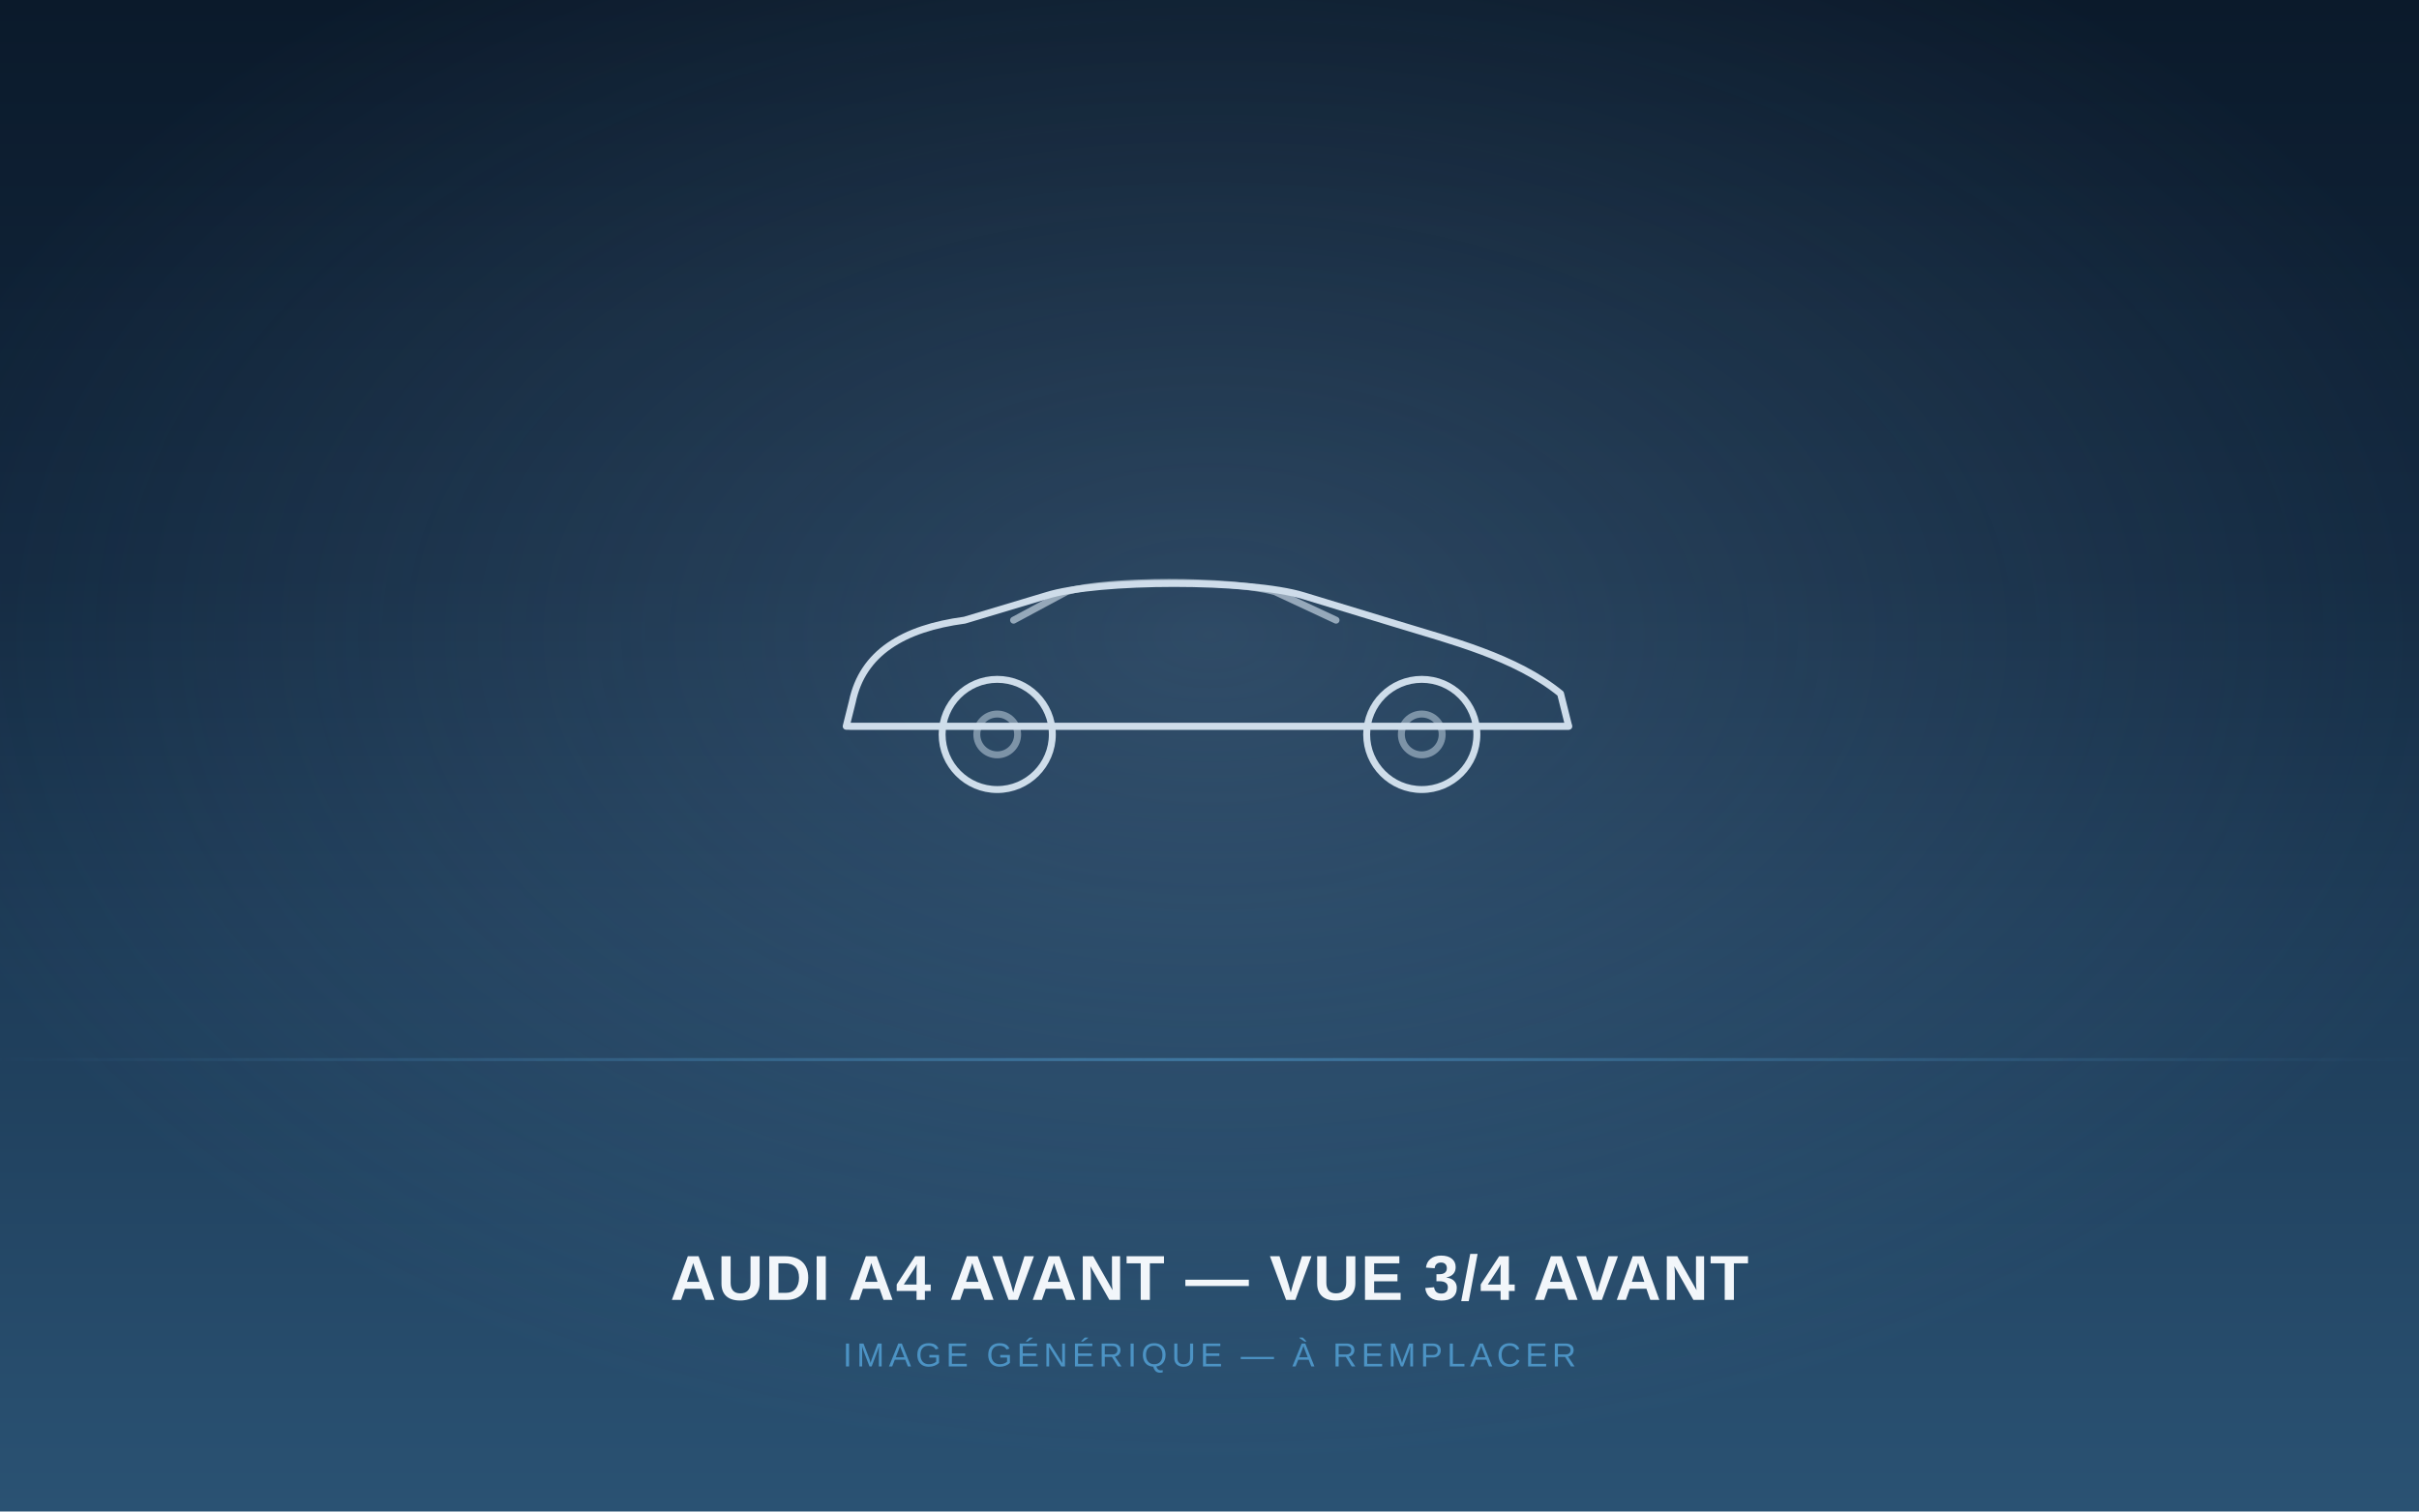
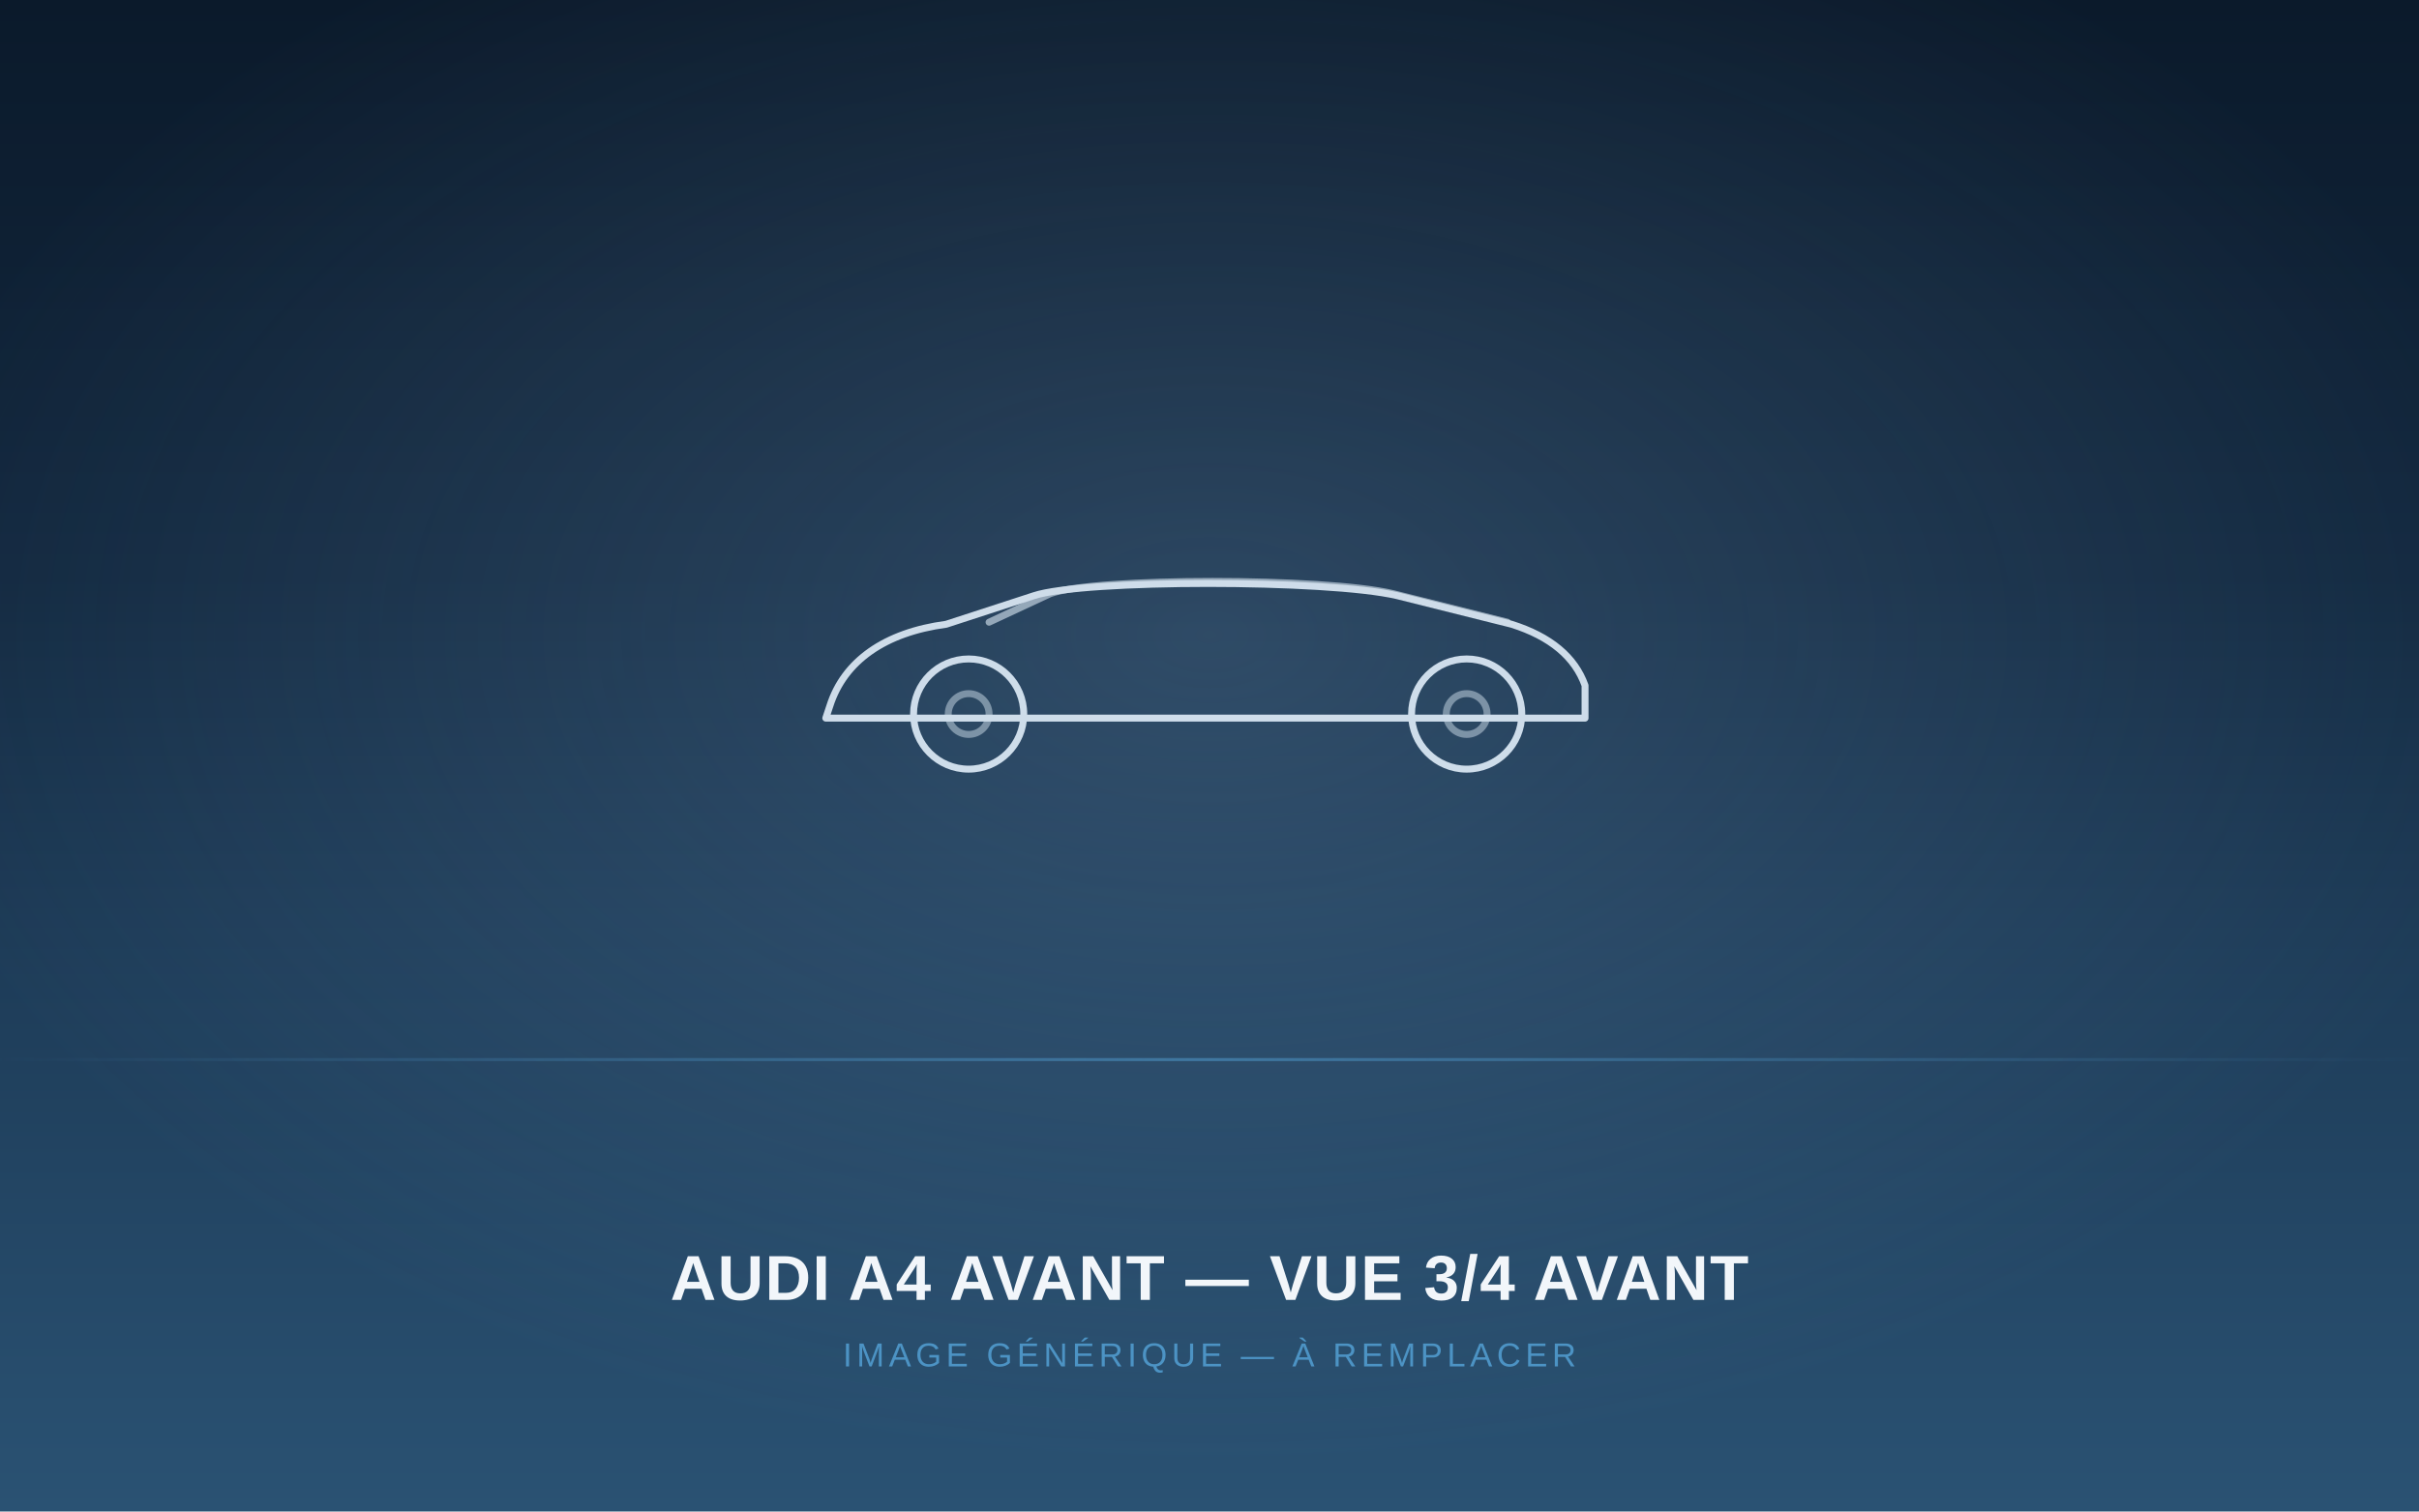
<svg xmlns="http://www.w3.org/2000/svg" width="1600" height="1000" viewBox="0 0 1600 1000">
  <defs>
    <linearGradient id="bg" x1="0%" y1="0%" x2="0%" y2="100%">
      <stop offset="0%" stop-color="#0b1a2b" />
      <stop offset="38%" stop-color="#12283f" />
      <stop offset="62%" stop-color="#1d3b57" />
      <stop offset="100%" stop-color="#2a5273" />
    </linearGradient>
    <radialGradient id="glow" cx="50%" cy="42%" r="55%">
      <stop offset="0%" stop-color="#8cb9e1" stop-opacity="0.22" />
      <stop offset="100%" stop-color="#8cb9e1" stop-opacity="0" />
    </radialGradient>
    <linearGradient id="rule" x1="0%" y1="0%" x2="100%" y2="0%">
      <stop offset="0%" stop-color="#4c93c4" stop-opacity="0" />
      <stop offset="50%" stop-color="#4c93c4" stop-opacity="0.6" />
      <stop offset="100%" stop-color="#4c93c4" stop-opacity="0" />
    </linearGradient>
  </defs>
  <rect width="1600" height="1000" fill="url(#bg)" />
  <rect width="1600" height="1000" fill="url(#glow)" />
  <rect x="0" y="700" width="1600" height="2" fill="url(#rule)" />
  <g transform="translate(800, 440) scale(1.35)" fill="none" stroke="#dce9f5" stroke-width="3.4" stroke-linejoin="round" stroke-linecap="round" opacity="0.92">
-     <path d="M -175 18 C -170 -6 -150 -18 -120 -22 L -80 -34 C -55 -42 20 -42 46 -34 L 92 -20 C 118 -12 150 -4 172 14 L 176 30 L -178 30 Z" />
-     <path d="M -96 -22 L -70 -36 C -50 -42 10 -42 32 -36 L 62 -22" opacity="0.65" />
-     <line x1="-176" y1="30" x2="176" y2="30" opacity="0.5" />
-     <circle cx="-104" cy="34" r="27" />
-     <circle cx="104" cy="34" r="27" />
-     <circle cx="-104" cy="34" r="10" opacity="0.5" />
-     <circle cx="104" cy="34" r="10" opacity="0.5" />
+     <path d="M -186 20 C -179 -2 -159 -16 -129 -20 L -86 -34 C -62 -42 58 -42 92 -34 L 148 -20 C 167 -14 179 -4 184 10 L 184 26 L -188 26 Z" />
+     <path d="M -108 -21 L -78 -35 C -56 -43 56 -43 90 -35 L 146 -21" opacity="0.65" />
+     <circle cx="-118" cy="24" r="27" />
+     <circle cx="-118" cy="24" r="10" opacity="0.5" />
+     <circle cx="126" cy="24" r="27" />
+     <circle cx="126" cy="24" r="10" opacity="0.5" />
  </g>
  <text x="50%" y="860" text-anchor="middle" font-family="Arial, Helvetica, sans-serif" font-weight="700" font-size="42" fill="#f2f6fa" letter-spacing="1">AUDI A4 AVANT — VUE 3/4 AVANT</text>
  <text x="50%" y="904" text-anchor="middle" font-family="Arial, Helvetica, sans-serif" font-size="22" fill="#4c93c4" letter-spacing="3">IMAGE GÉNÉRIQUE — À REMPLACER</text>
</svg>
